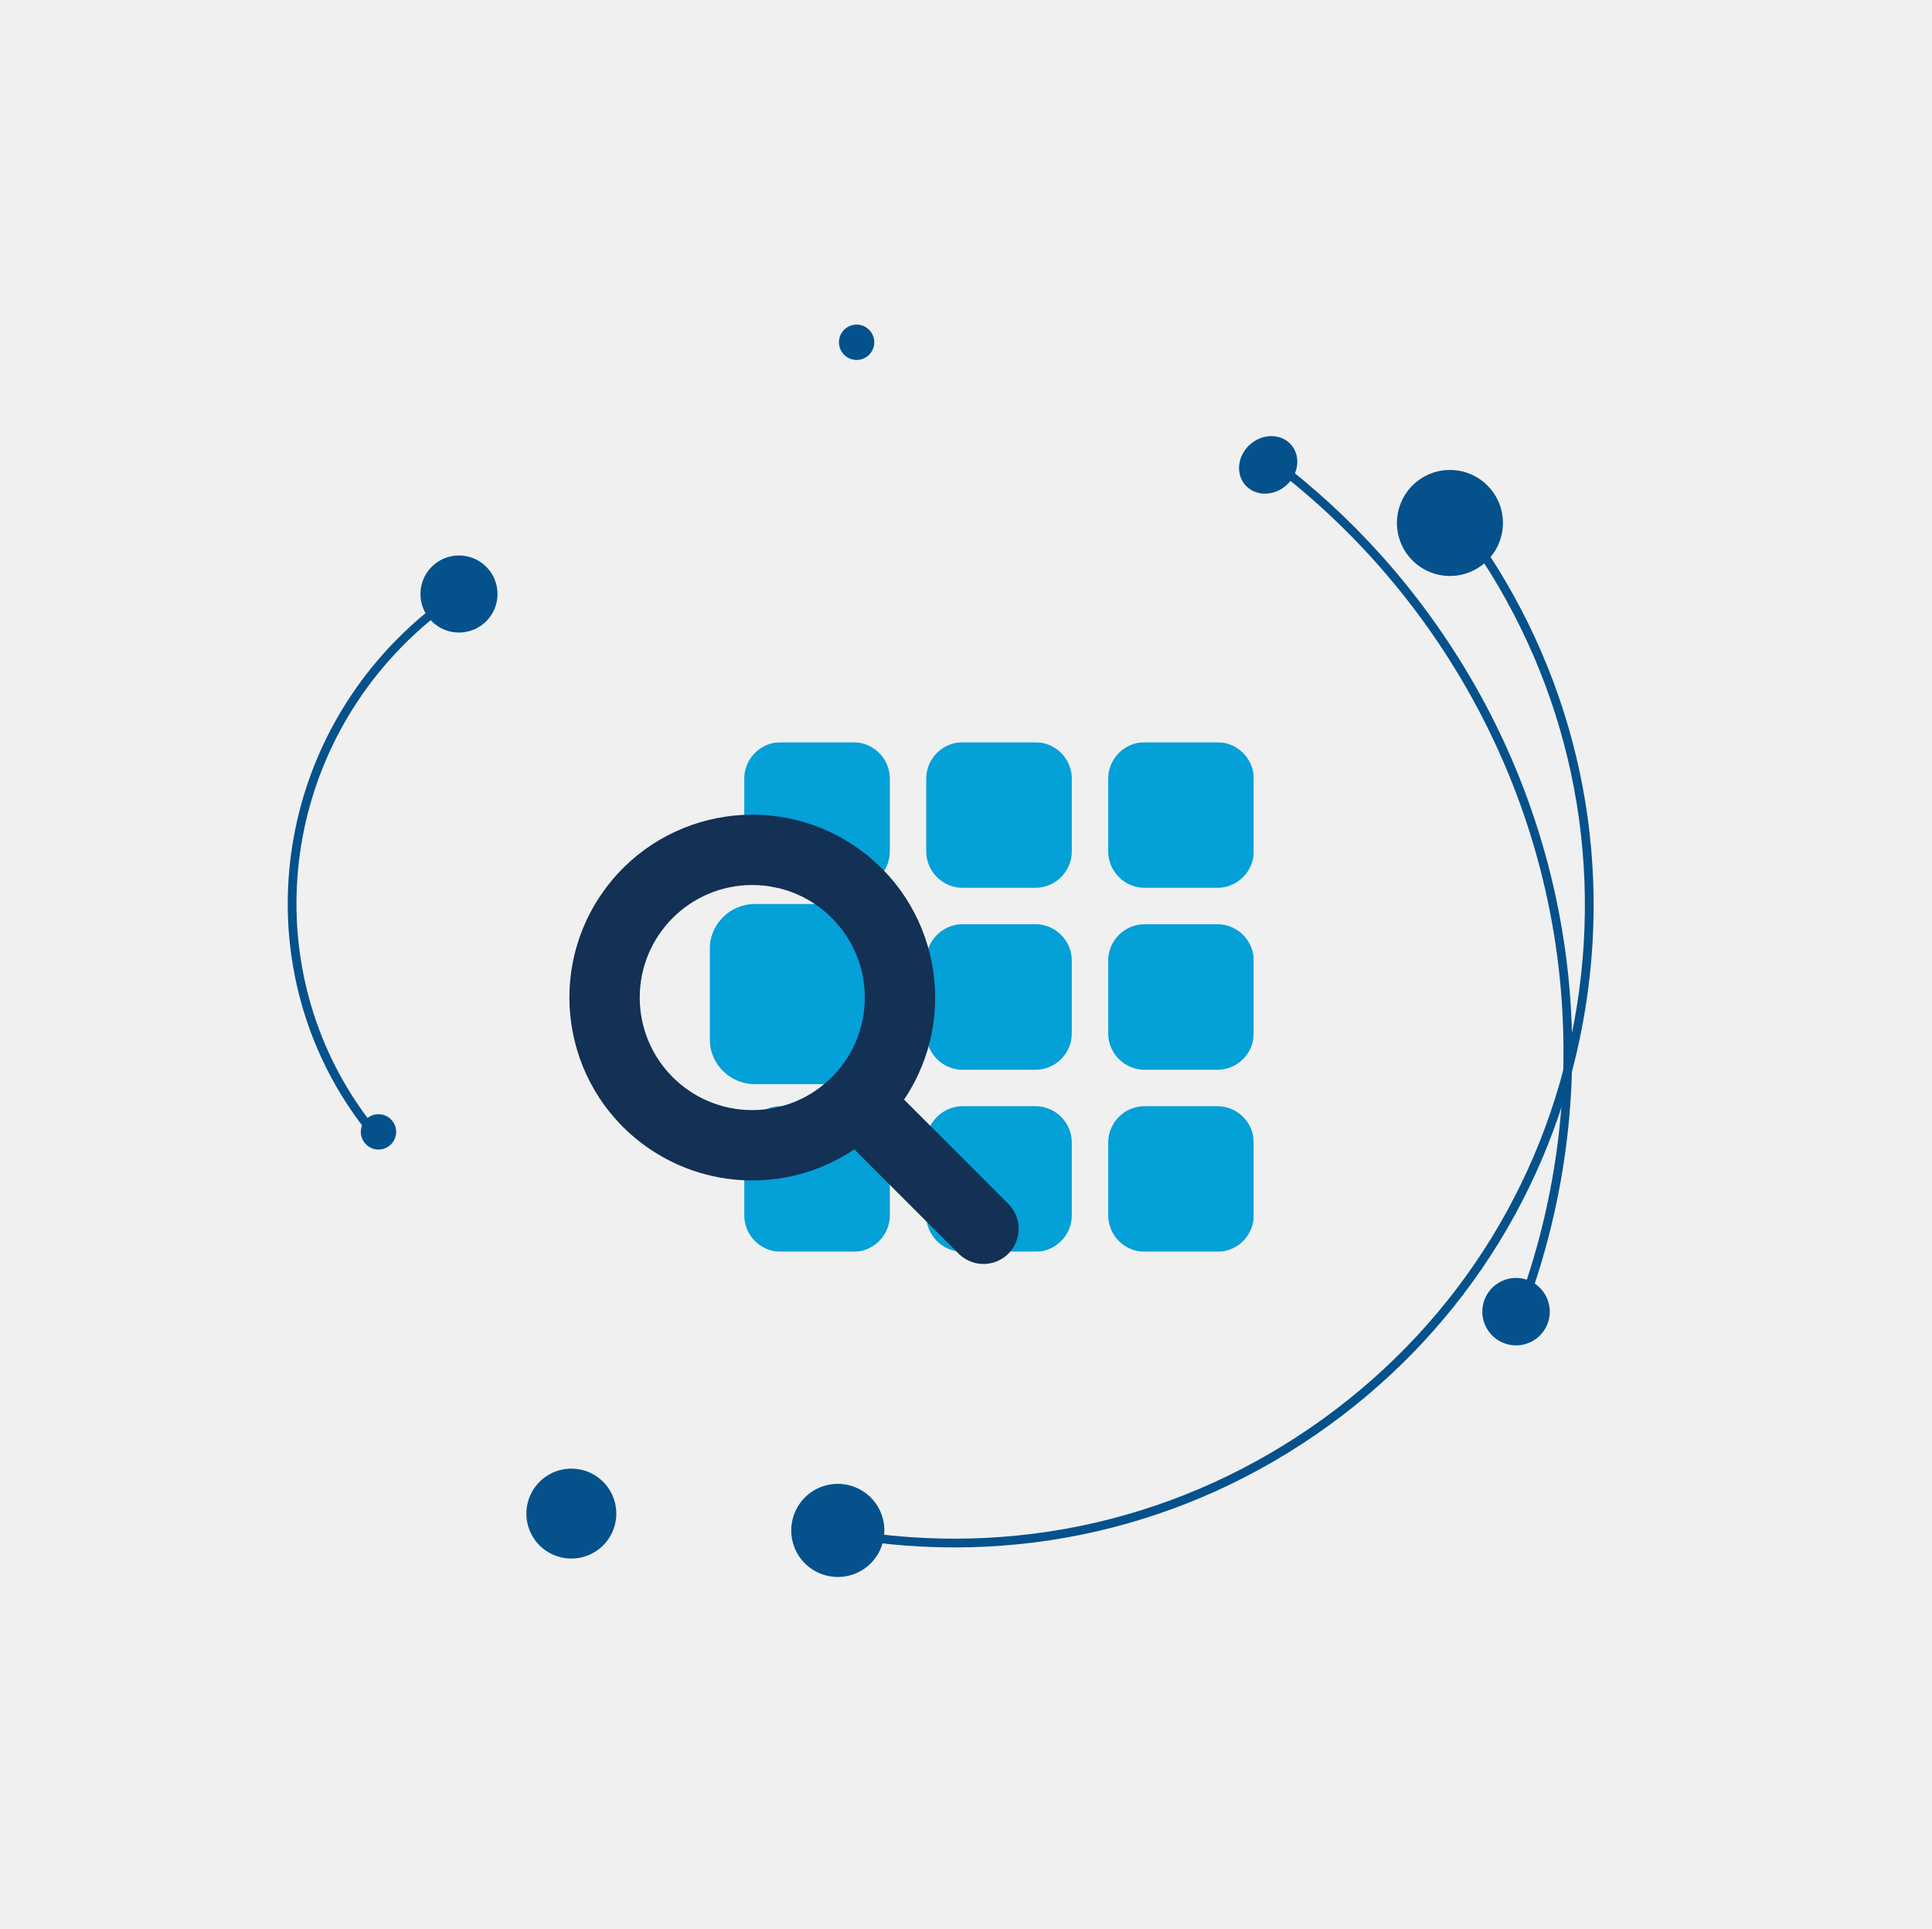
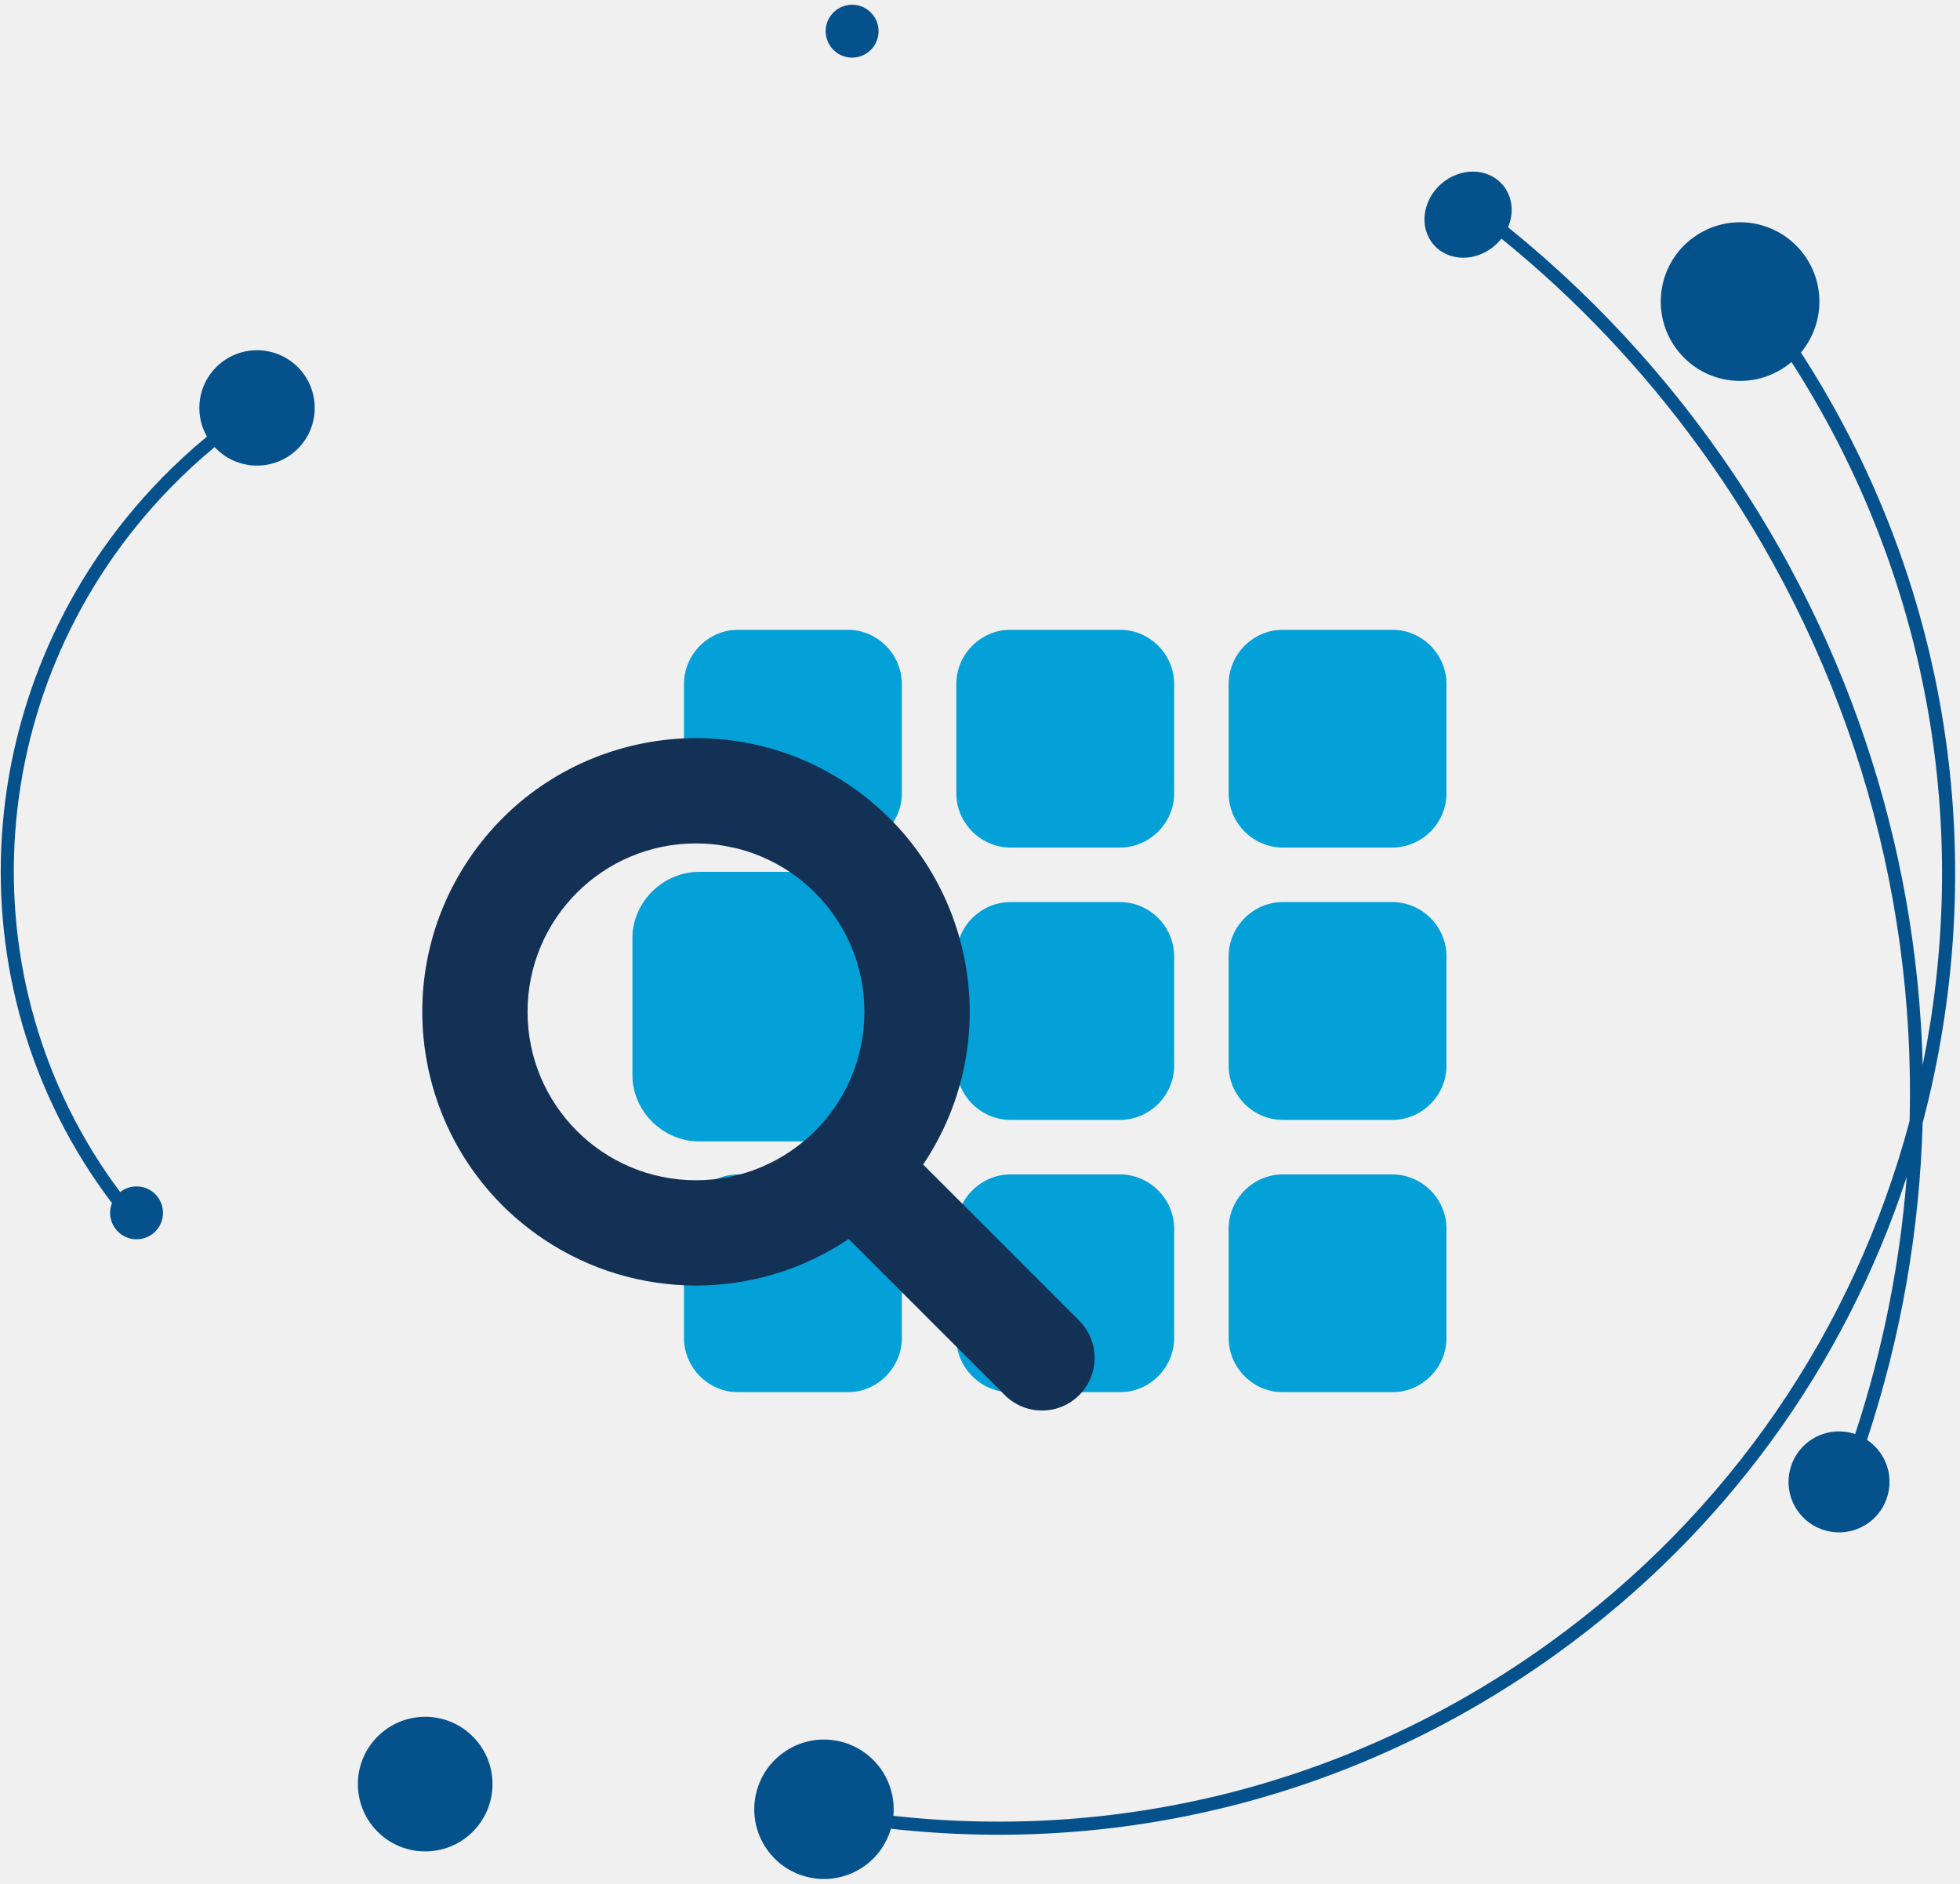
- <svg xmlns="http://www.w3.org/2000/svg" width="565" height="564" viewBox="0 0 565 564" fill="none">
-   <mask id="mask0_1167_7887" style="mask-type:luminance" maskUnits="userSpaceOnUse" x="207" y="217" width="160" height="150">
-     <path fill-rule="evenodd" clip-rule="evenodd" d="M207.546 217.048H366.658V366.051H207.546V217.048Z" fill="white" />
+ <svg xmlns="http://www.w3.org/2000/svg" width="383" height="368" viewBox="0 0 383 368" fill="none">
+   <mask id="mask0_1167_7887" style="mask-type:luminance" maskUnits="userSpaceOnUse" x="123" y="123" width="160" height="150">
+     <path fill-rule="evenodd" clip-rule="evenodd" d="M123.546 123.048H282.658V272.051H123.546V123.048Z" fill="white" />
  </mask>
  <g mask="url(#mask0_1167_7887)">
-     <path fill-rule="evenodd" clip-rule="evenodd" d="M356.015 323.479H334.729C328.875 323.479 324.086 328.268 324.086 334.122V355.408C324.086 361.262 328.875 366.051 334.729 366.051H356.015C361.869 366.051 366.658 361.262 366.658 355.408V334.122C366.658 328.268 361.869 323.479 356.015 323.479ZM302.799 323.479H281.513C275.659 323.479 270.87 328.268 270.87 334.122V355.408C270.87 361.262 275.659 366.051 281.513 366.051H302.799C308.653 366.051 313.441 361.262 313.441 355.408V334.122C313.441 328.268 308.653 323.479 302.799 323.479ZM249.584 323.479H228.297C222.444 323.479 217.655 328.268 217.655 334.122V355.408C217.655 361.262 222.444 366.051 228.297 366.051H249.584C255.437 366.051 260.226 361.262 260.226 355.408V334.122C260.226 328.268 255.437 323.479 249.584 323.479ZM356.015 270.264H334.729C328.875 270.264 324.086 275.054 324.086 280.908V302.193C324.086 308.046 328.875 312.836 334.729 312.836H356.015C361.869 312.836 366.658 308.046 366.658 302.193V280.908C366.658 275.054 361.869 270.264 356.015 270.264ZM302.799 270.264H281.513C275.659 270.264 270.87 275.054 270.87 280.908V302.193C270.87 308.046 275.659 312.836 281.513 312.836H302.799C308.653 312.836 313.441 308.046 313.441 302.193V280.908C313.441 275.054 308.653 270.264 302.799 270.264ZM247.056 264.359H220.716C213.473 264.359 207.545 270.285 207.545 277.529V303.87C207.545 311.114 213.473 317.04 220.716 317.04H247.056C254.3 317.04 260.226 311.114 260.226 303.87V277.529C260.226 270.285 254.3 264.359 247.056 264.359ZM356.015 217.049H334.729C328.875 217.049 324.086 221.838 324.086 227.691V248.978C324.086 254.831 328.875 259.62 334.729 259.62H356.015C361.869 259.62 366.658 254.831 366.658 248.978V227.691C366.658 221.838 361.869 217.049 356.015 217.049ZM302.799 217.049H281.513C275.659 217.049 270.87 221.838 270.87 227.691V248.978C270.87 254.831 275.659 259.62 281.513 259.62H302.799C308.653 259.62 313.441 254.831 313.441 248.978V227.691C313.441 221.838 308.653 217.049 302.799 217.049ZM249.584 217.049H228.297C222.444 217.049 217.655 221.838 217.655 227.691V248.978C217.655 254.831 222.444 259.62 228.297 259.62H249.584C255.437 259.62 260.226 254.831 260.226 248.978V227.691C260.226 221.838 255.437 217.049 249.584 217.049Z" fill="#04A0D8" />
+     <path fill-rule="evenodd" clip-rule="evenodd" d="M272.015 229.479H250.729C244.875 229.479 240.086 234.268 240.086 240.122V261.408C240.086 267.262 244.875 272.051 250.729 272.051H272.015C277.869 272.051 282.658 267.262 282.658 261.408V240.122C282.658 234.268 277.869 229.479 272.015 229.479M218.799 229.479H197.513C191.659 229.479 186.87 234.268 186.87 240.122V261.408C186.87 267.262 191.659 272.051 197.513 272.051H218.799C224.653 272.051 229.441 267.262 229.441 261.408V240.122C229.441 234.268 224.653 229.479 218.799 229.479M165.584 229.479H144.297C138.444 229.479 133.655 234.268 133.655 240.122V261.408C133.655 267.262 138.444 272.051 144.297 272.051H165.584C171.437 272.051 176.226 267.262 176.226 261.408V240.122C176.226 234.268 171.437 229.479 165.584 229.479M272.015 176.264H250.729C244.875 176.264 240.086 181.053 240.086 186.907V208.193C240.086 214.046 244.875 218.836 250.729 218.836H272.015C277.869 218.836 282.658 214.046 282.658 208.193V186.907C282.658 181.053 277.869 176.264 272.015 176.264M218.799 176.264H197.513C191.659 176.264 186.87 181.053 186.87 186.907V208.193C186.87 214.046 191.659 218.836 197.513 218.836H218.799C224.653 218.836 229.441 214.046 229.441 208.193V186.907C229.441 181.053 224.653 176.264 218.799 176.264M163.056 170.359H136.716C129.473 170.359 123.545 176.285 123.545 183.529V209.87C123.545 217.114 129.473 223.04 136.716 223.04H163.056C170.3 223.04 176.226 217.114 176.226 209.87V183.529C176.226 176.285 170.3 170.359 163.056 170.359M272.015 123.049H250.729C244.875 123.049 240.086 127.838 240.086 133.691V154.978C240.086 160.831 244.875 165.62 250.729 165.62H272.015C277.869 165.62 282.658 160.831 282.658 154.978V133.691C282.658 127.838 277.869 123.049 272.015 123.049M218.799 123.049H197.513C191.659 123.049 186.87 127.838 186.87 133.691V154.978C186.87 160.831 191.659 165.62 197.513 165.62H218.799C224.653 165.62 229.441 160.831 229.441 154.978V133.691C229.441 127.838 224.653 123.049 218.799 123.049M165.584 123.049H144.297C138.444 123.049 133.655 127.838 133.655 133.691V154.978C133.655 160.831 138.444 165.62 144.297 165.62H165.584C171.437 165.62 176.226 160.831 176.226 154.978V133.691C176.226 127.838 171.437 123.049 165.584 123.049" fill="#04A0D8" />
  </g>
-   <path fill-rule="evenodd" clip-rule="evenodd" d="M219.997 324.625C201.821 324.625 187.086 309.891 187.086 291.715C187.086 273.538 201.821 258.805 219.997 258.805C238.173 258.805 252.908 273.538 252.908 291.715C252.908 309.891 238.173 324.625 219.997 324.625ZM264.385 321.554C280.863 297.041 274.348 263.812 249.836 247.335C225.324 230.857 192.095 237.371 175.617 261.884C159.14 286.396 165.654 319.626 190.167 336.102C208.208 348.229 231.795 348.229 249.836 336.102L280.607 366.861C284.763 370.732 291.27 370.502 295.143 366.347C298.823 362.397 298.823 356.274 295.143 352.324L264.385 321.554Z" fill="#133055" />
-   <path fill-rule="evenodd" clip-rule="evenodd" d="M366.261 129.413C362.305 132.342 361.158 137.641 363.705 141.249C366.249 144.857 371.522 145.409 375.48 142.478C379.438 139.551 380.582 134.252 378.036 130.642C375.491 127.035 370.218 126.484 366.261 129.413Z" fill="#04518C" />
-   <path fill-rule="evenodd" clip-rule="evenodd" d="M437.578 375.576C433.164 378.771 432.175 384.937 435.368 389.349C438.563 393.763 444.729 394.752 449.143 391.557C453.557 388.366 454.544 382.198 451.351 377.786C448.158 373.37 441.992 372.381 437.578 375.576Z" fill="#04518C" />
-   <path fill-rule="evenodd" clip-rule="evenodd" d="M404.22 162.715C409.193 168.285 413.893 174.121 418.302 180.208C461.519 239.845 471.662 316.351 445.441 384.859L443.059 383.935C468.97 316.233 458.947 240.629 416.244 181.696C403.506 164.121 388.338 148.665 371.142 135.75L372.667 133.713C384.105 142.307 394.668 152.018 404.22 162.715Z" fill="#04518C" />
-   <path fill-rule="evenodd" clip-rule="evenodd" d="M414.939 140.374C408.002 145.392 406.45 155.082 411.468 162.019C416.484 168.953 426.175 170.506 433.11 165.49C440.045 160.469 441.601 150.78 436.581 143.845C431.563 136.909 421.875 135.356 414.939 140.374Z" fill="#04518C" />
-   <path fill-rule="evenodd" clip-rule="evenodd" d="M237.027 436.504C230.932 440.914 229.564 449.429 233.975 455.523C238.385 461.617 246.9 462.984 252.996 458.575C259.09 454.164 260.456 445.648 256.046 439.554C251.637 433.458 243.121 432.093 237.027 436.504Z" fill="#04518C" />
-   <path fill-rule="evenodd" clip-rule="evenodd" d="M425.088 147.776C426.819 149.961 428.522 152.206 430.145 154.453C459.645 195.194 471.555 244.931 463.688 294.509C455.82 344.088 429.111 387.568 388.484 416.943C347.136 446.838 296.626 458.454 246.262 449.645L246.692 447.122C296.374 455.812 346.197 444.355 386.981 414.868C427.056 385.892 453.398 343.004 461.159 294.102C468.922 245.198 457.174 196.134 428.075 155.951C426.473 153.733 424.792 151.521 423.084 149.363L425.088 147.776Z" fill="#04518C" />
-   <path fill-rule="evenodd" clip-rule="evenodd" d="M126.172 165.824C121.817 170.274 121.894 177.409 126.343 181.764C130.793 186.118 137.93 186.039 142.283 181.592C146.637 177.143 146.561 170.007 142.111 165.653C137.662 161.298 130.526 161.375 126.172 165.824Z" fill="#04518C" />
-   <path fill-rule="evenodd" clip-rule="evenodd" d="M106.994 327.382C104.998 329.422 105.034 332.691 107.074 334.687C109.111 336.682 112.383 336.647 114.379 334.608C116.374 332.57 116.339 329.298 114.299 327.302C112.26 325.306 108.99 325.342 106.994 327.382Z" fill="#04518C" />
-   <path fill-rule="evenodd" clip-rule="evenodd" d="M133.88 172.335L135.257 174.473C128.809 178.72 122.774 183.713 117.323 189.311C79.317 228.342 76.328 289.094 110.37 330.625L108.391 332.273C73.522 289.733 76.583 227.507 115.512 187.53C121.096 181.797 127.274 176.683 133.88 172.335Z" fill="#04518C" />
-   <path fill-rule="evenodd" clip-rule="evenodd" d="M247.069 96.24C244.942 98.14 244.756 101.406 246.658 103.537C248.558 105.665 251.825 105.848 253.952 103.948C256.08 102.049 256.266 98.782 254.366 96.654C252.464 94.523 249.197 94.34 247.069 96.24Z" fill="#04518C" />
-   <path fill-rule="evenodd" clip-rule="evenodd" d="M158.327 432.809C152.91 437.646 152.438 445.961 157.277 451.38C162.115 456.798 170.43 457.267 175.847 452.43C181.264 447.593 181.736 439.278 176.898 433.86C172.059 428.441 163.744 427.972 158.327 432.809Z" fill="#04518C" />
+   <path fill-rule="evenodd" clip-rule="evenodd" d="M135.997 230.625C117.821 230.625 103.086 215.89 103.086 197.714C103.086 179.538 117.821 164.805 135.997 164.805C154.173 164.805 168.908 179.538 168.908 197.714C168.908 215.89 154.173 230.625 135.997 230.625V230.625ZM180.385 227.553C196.863 203.041 190.348 169.812 165.836 153.335C141.324 136.857 108.095 143.371 91.617 167.884C75.14 192.396 81.654 225.625 106.167 242.102C124.208 254.229 147.795 254.229 165.836 242.102L196.607 272.861C200.763 276.732 207.27 276.502 211.143 272.347C214.823 268.397 214.823 262.274 211.143 258.324L180.385 227.553Z" fill="#133055" />
+   <path d="M153.027 342.503C146.932 346.914 145.564 355.429 149.975 361.523C154.385 367.616 162.9 368.984 168.996 364.575C171.552 362.725 173.276 360.153 174.091 357.34C220.48 362.523 266.374 350.497 304.484 322.943C336.85 299.541 360.382 267.187 372.593 229.929C371.282 246.854 367.937 263.732 362.514 280.219C359.596 279.237 356.263 279.632 353.578 281.576C349.164 284.77 348.175 290.937 351.368 295.349C354.563 299.763 360.729 300.752 365.143 297.557C369.557 294.366 370.544 288.198 367.351 283.786C366.64 282.803 365.782 281.99 364.829 281.355C371.53 261.093 375.125 240.244 375.698 219.431C377.336 213.237 378.67 206.924 379.688 200.508C387.02 154.3 377.172 107.952 351.914 68.88C356.367 63.565 356.832 55.717 352.581 49.845C347.563 42.909 337.875 41.356 330.939 46.374C324.002 51.392 322.45 61.082 327.468 68.018C332.484 74.953 342.175 76.506 349.11 71.49C349.443 71.249 349.763 70.997 350.071 70.735C374.76 109.175 384.365 154.708 377.159 200.102C376.732 202.79 376.25 205.46 375.712 208.111C374.629 164.966 360.579 122.469 334.302 86.208C329.893 80.121 325.193 74.285 320.22 68.715C312.369 59.923 303.836 51.797 294.694 44.41C295.778 41.823 295.63 38.902 294.036 36.642C291.49 33.035 286.218 32.484 282.261 35.413C278.305 38.342 277.158 43.64 279.705 47.249C282.249 50.857 287.522 51.409 291.48 48.478C292.216 47.934 292.854 47.308 293.39 46.626C308.03 58.496 321.071 72.281 332.244 87.696C360.411 126.567 374.36 172.692 373.157 219.019C362.251 260.017 337.799 295.693 302.981 320.868C265.448 348.004 220.26 359.87 174.572 354.817C174.873 351.639 174.064 348.343 172.046 345.554C167.637 339.458 159.121 338.093 153.027 342.503Z" fill="#04518C" />
+   <path fill-rule="evenodd" clip-rule="evenodd" d="M42.172 71.824C37.817 76.273 37.894 83.409 42.343 87.763C46.793 92.118 53.929 92.039 58.283 87.592C62.637 83.142 62.561 76.007 58.111 71.652C53.662 67.298 46.526 67.375 42.172 71.824Z" fill="#04518C" />
+   <path d="M21.882 235.092C21.14 236.968 21.541 239.187 23.074 240.687C25.111 242.682 28.383 242.647 30.379 240.607C32.374 238.57 32.339 235.298 30.299 233.302C28.419 231.462 25.493 231.349 23.484 232.94C-7.468 191.566 -3.574 133.203 33.323 95.311C38.774 89.712 44.809 84.719 51.257 80.472L49.88 78.335C43.274 82.683 37.096 87.797 31.512 93.53C-6.457 132.521 -10.306 192.679 21.882 235.092Z" fill="#04518C" />
+   <path fill-rule="evenodd" clip-rule="evenodd" d="M163.069 2.24C160.942 4.14 160.756 7.406 162.658 9.537C164.558 11.665 167.825 11.848 169.952 9.948C172.08 8.048 172.266 4.782 170.366 2.654C168.464 0.523 165.197 0.34 163.069 2.24Z" fill="#04518C" />
+   <path fill-rule="evenodd" clip-rule="evenodd" d="M74.327 338.809C68.91 343.646 68.438 351.961 73.277 357.38C78.115 362.798 86.43 363.267 91.847 358.43C97.264 353.593 97.736 345.278 92.898 339.86C88.059 334.441 79.744 333.972 74.327 338.809Z" fill="#04518C" />
</svg>
